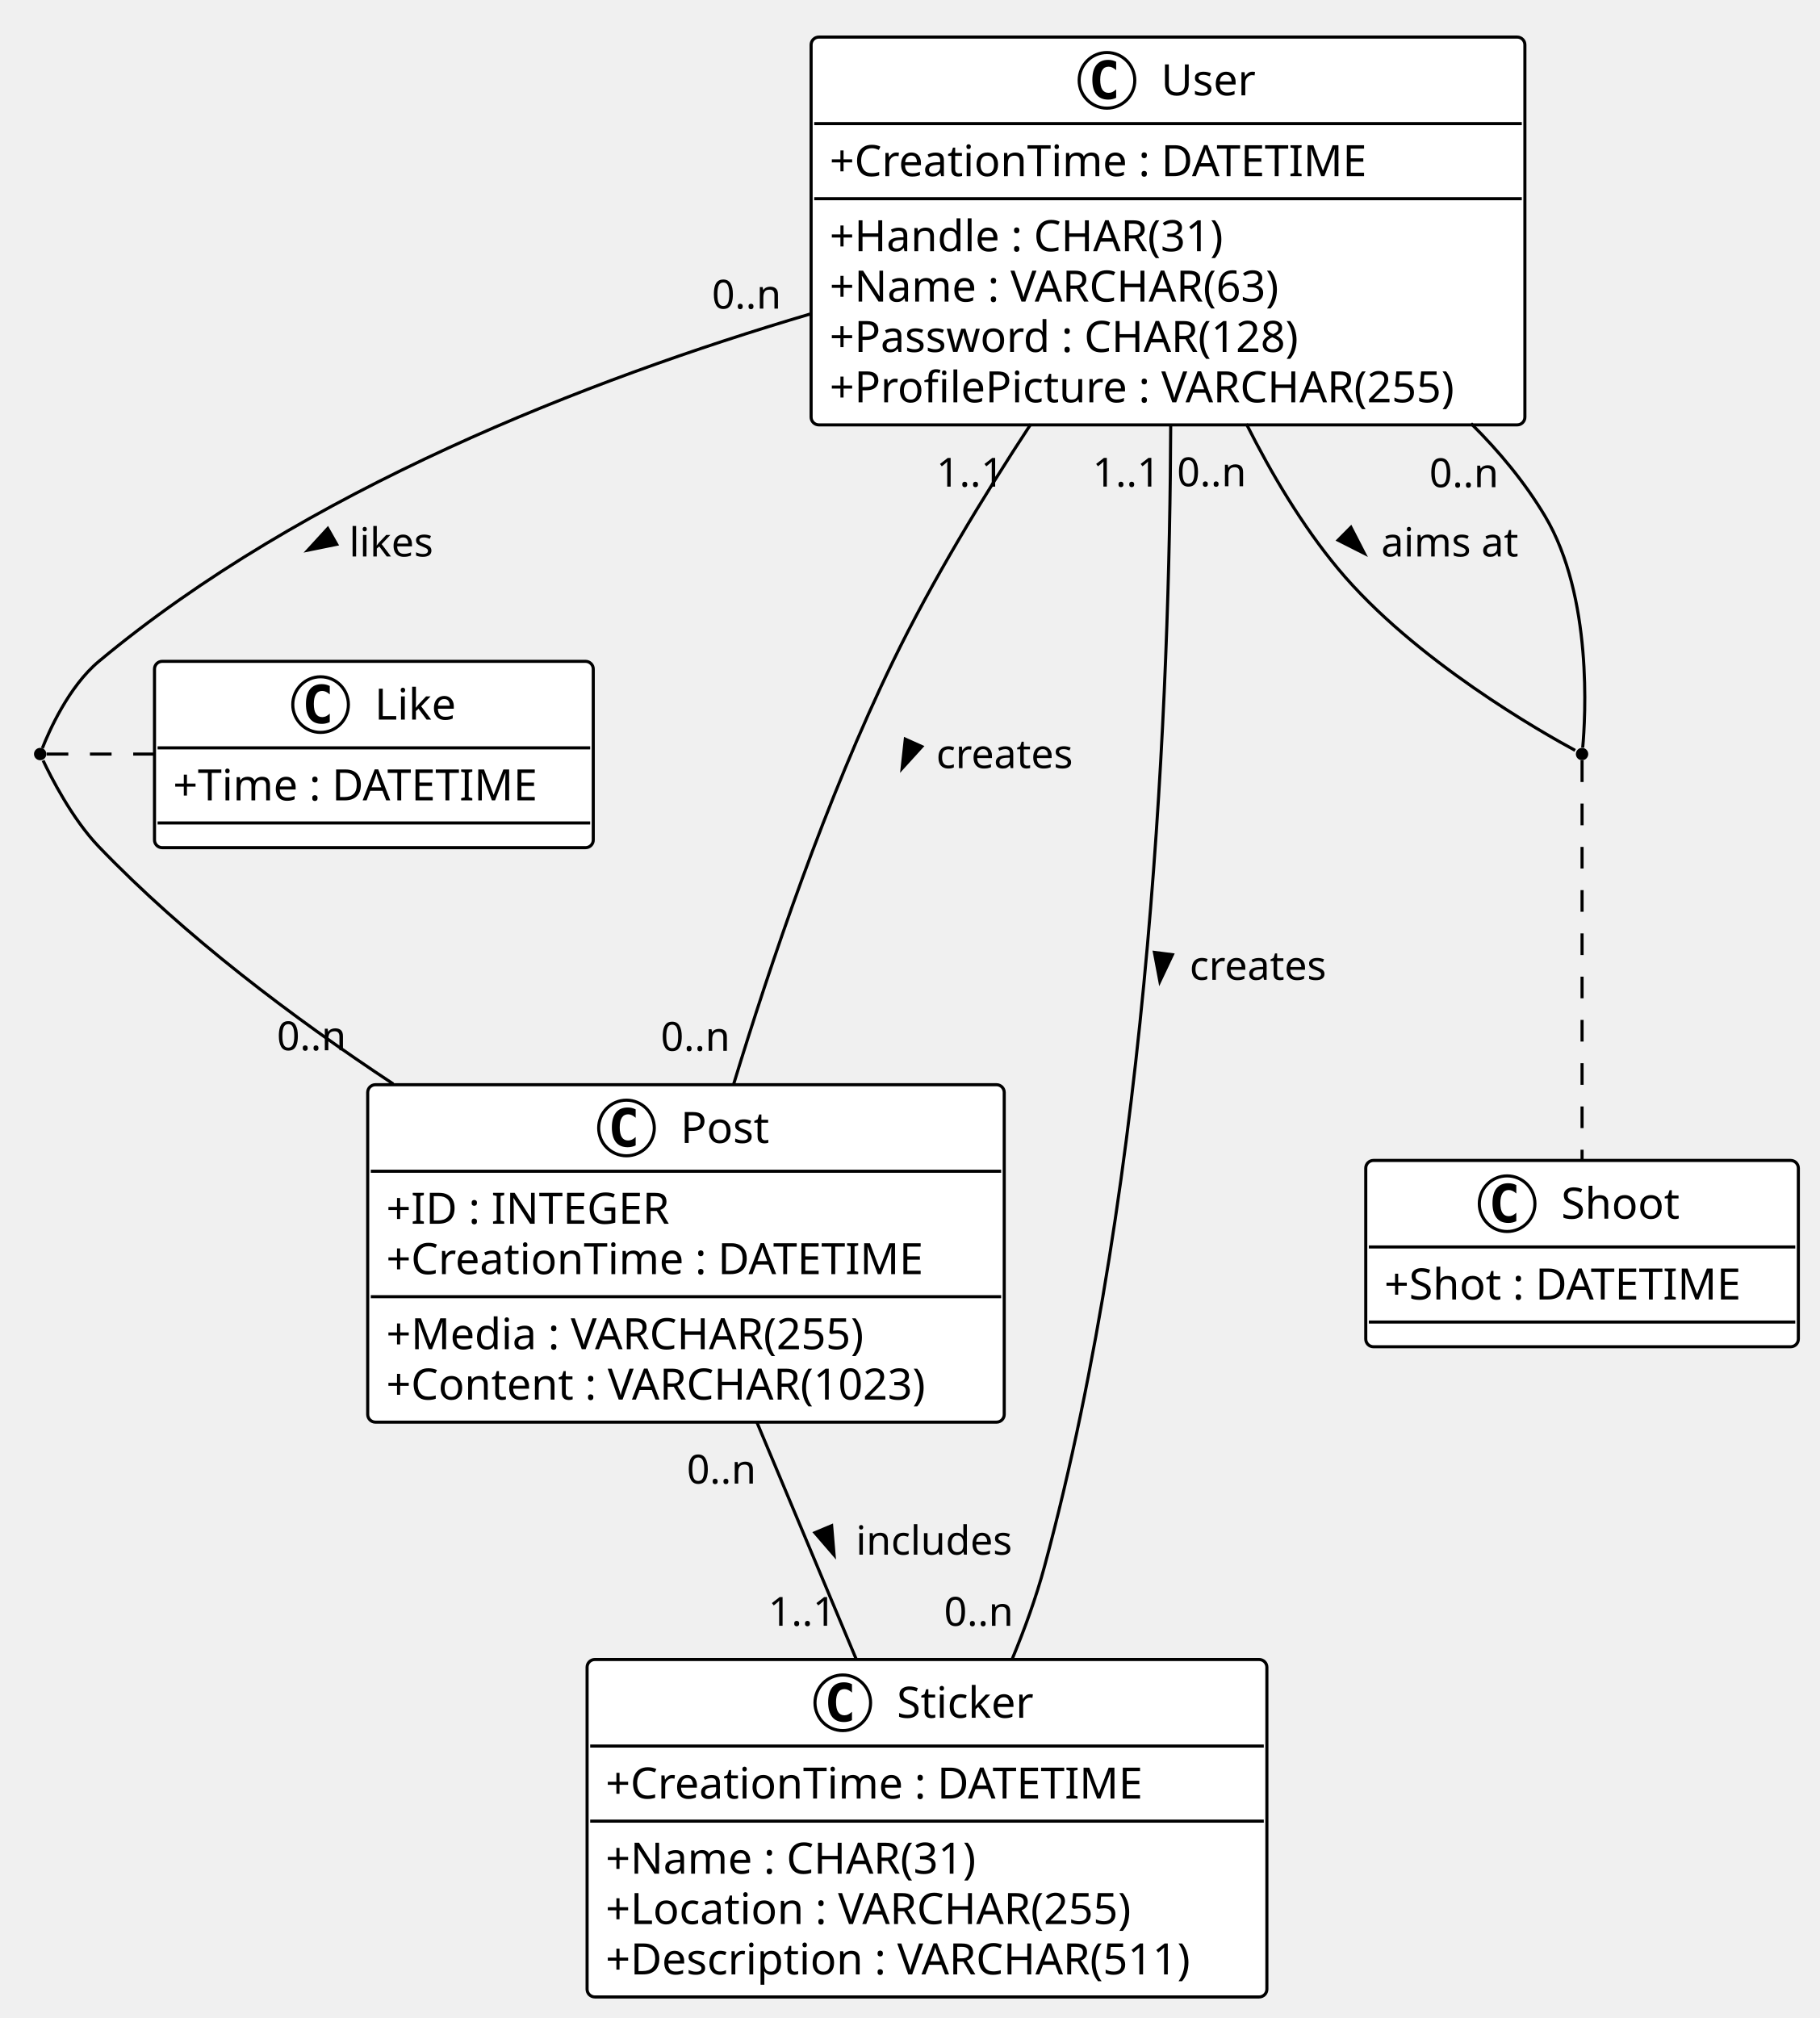
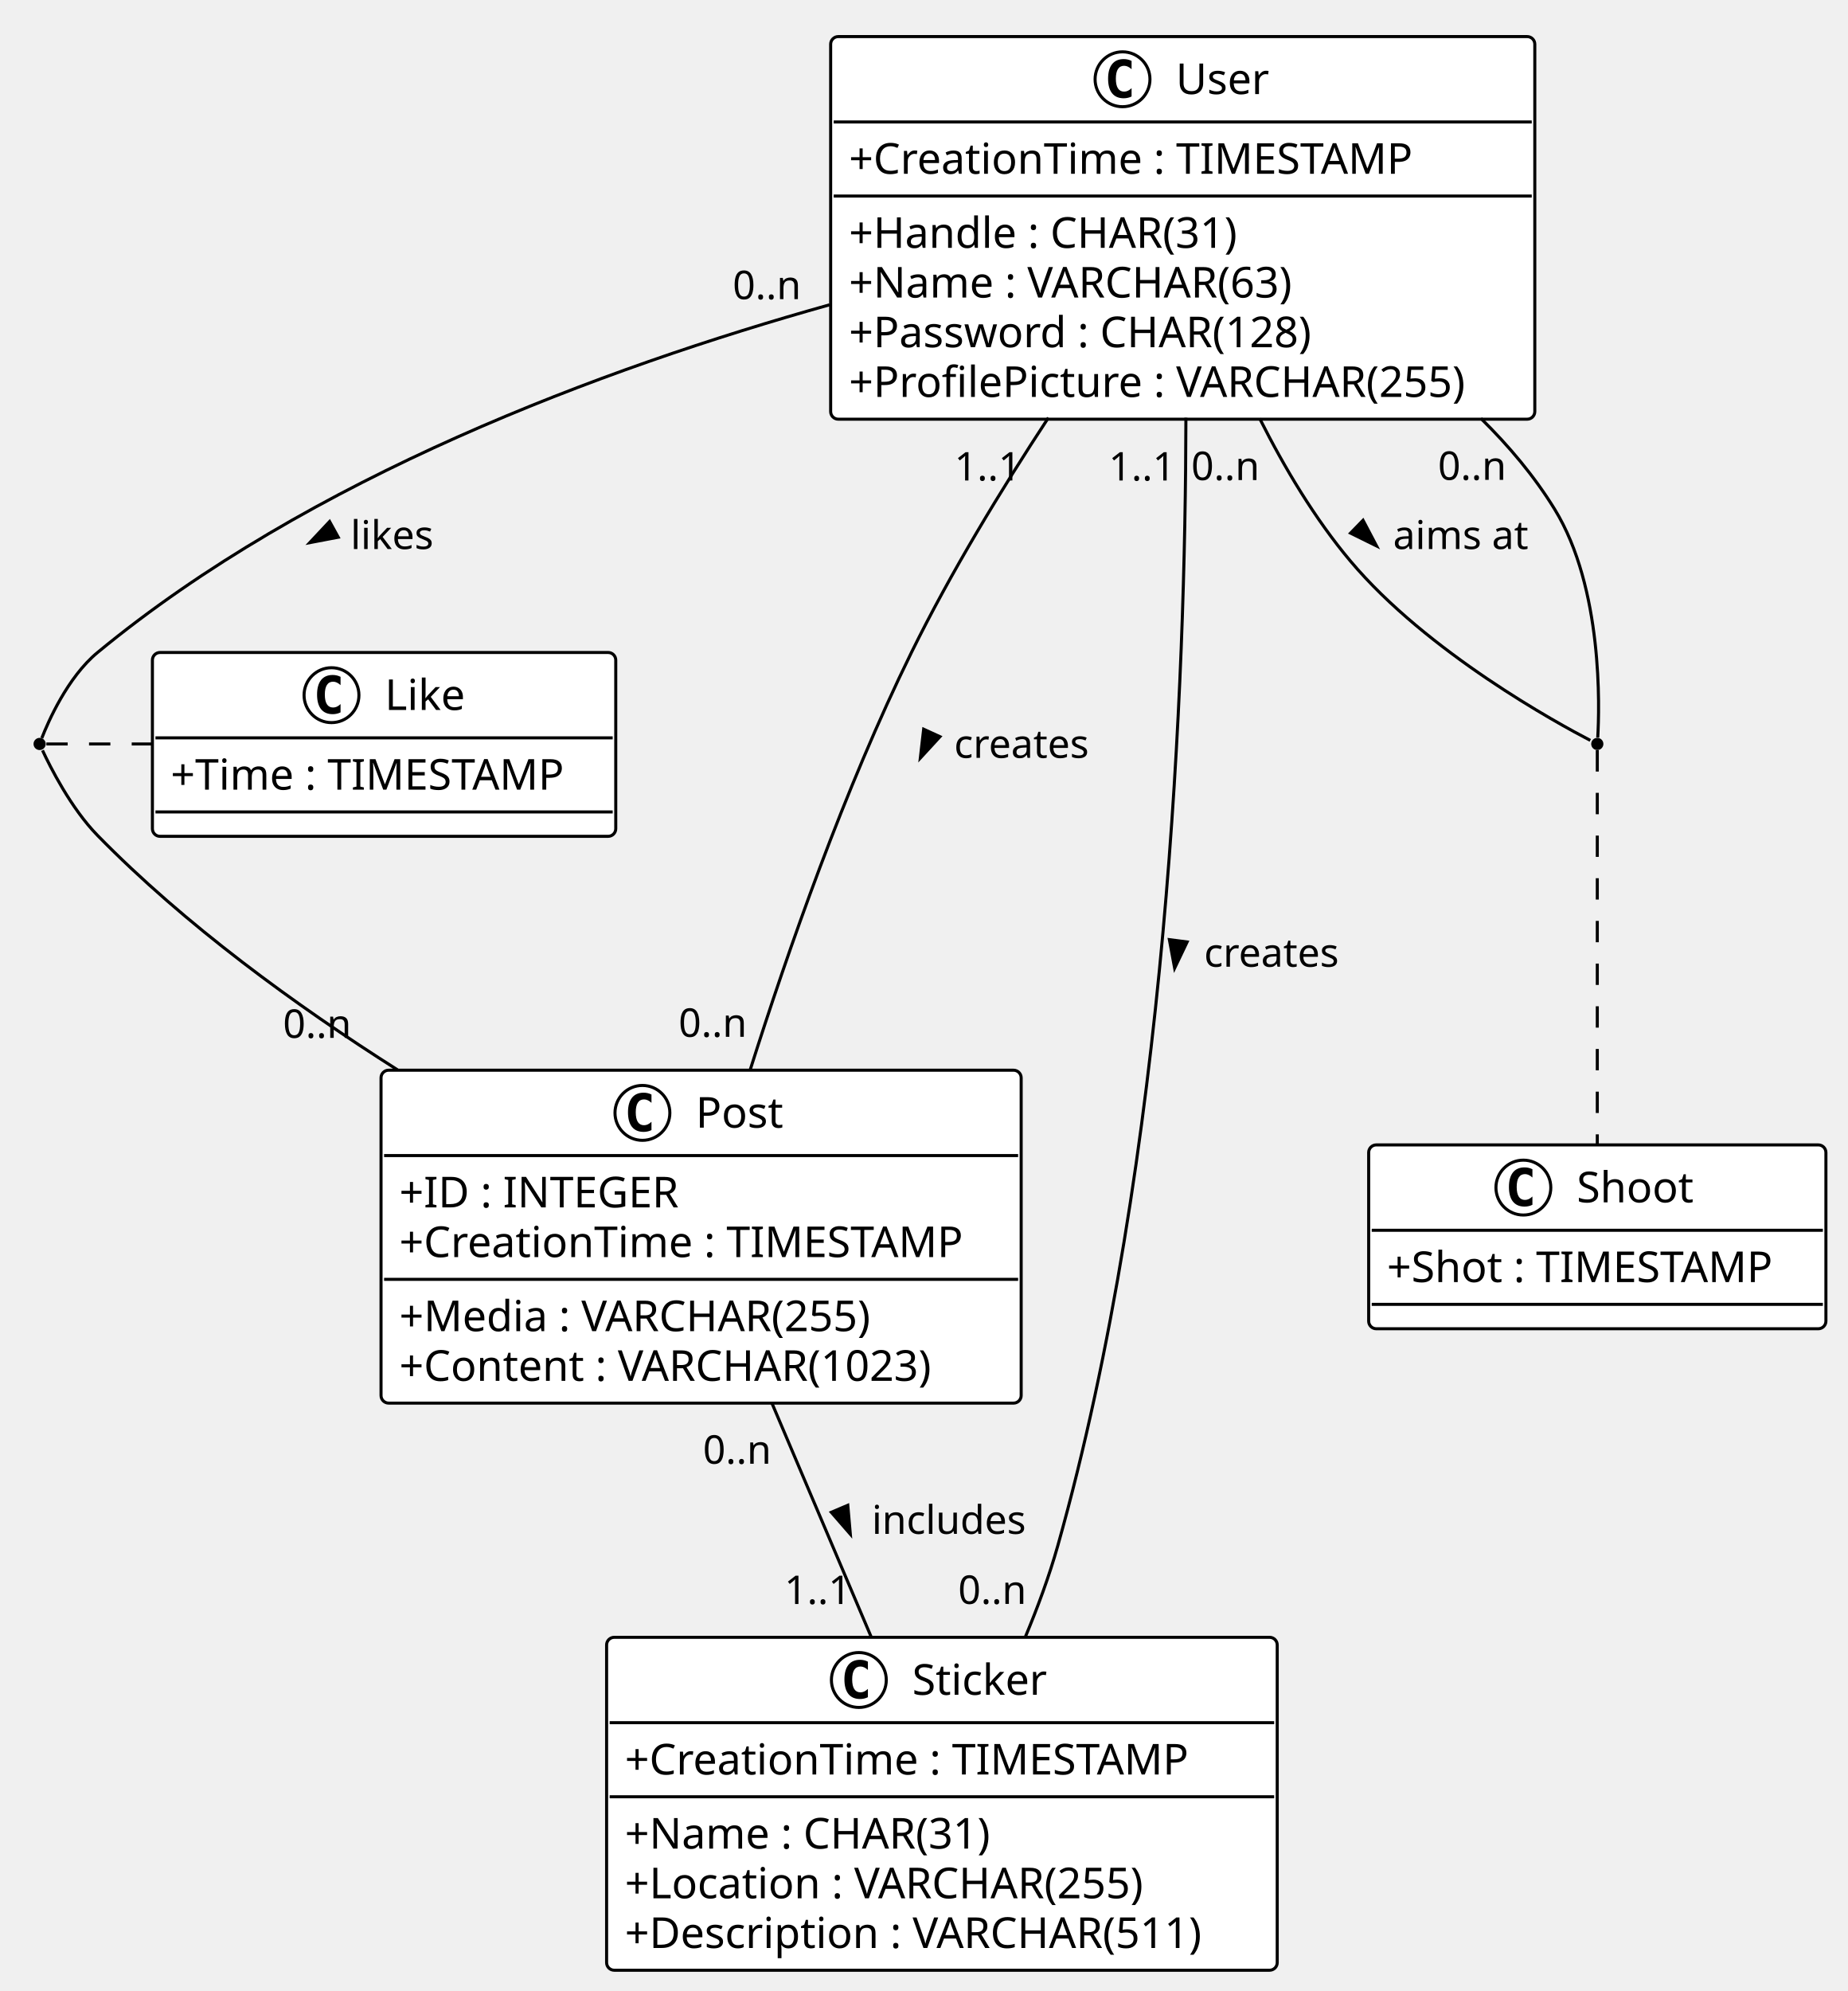
- <svg xmlns="http://www.w3.org/2000/svg" contentStyleType="text/css" height="653px" preserveAspectRatio="none" style="width:589px;height:653px;background:#FFFFFF;" version="1.1" viewBox="0 0 589 653" width="589px" zoomAndPan="magnify">
+ <svg xmlns="http://www.w3.org/2000/svg" contentStyleType="text/css" height="653px" preserveAspectRatio="none" style="width:606px;height:653px;background:#FFFFFF;" version="1.1" viewBox="0 0 606 653" width="606px" zoomAndPan="magnify">
  <defs />
  <g>
    <g id="elem_User">
-       <rect codeLine="4" fill="#FFFFFF" height="125.484" id="User" rx="2.5" ry="2.5" style="stroke:#000000;stroke-width:1.0;" width="231" x="262.5" y="12" />
-       <ellipse cx="358.25" cy="26" fill="#FFFFFF" rx="9" ry="9" style="stroke:#000000;stroke-width:1.0;" />
-       <path d="M361.219,31.641 Q360.641,31.938 360,32.078 Q359.359,32.234 358.656,32.234 Q356.156,32.234 354.828,30.594 Q353.516,28.938 353.516,25.812 Q353.516,22.688 354.828,21.031 Q356.156,19.375 358.656,19.375 Q359.359,19.375 360,19.531 Q360.656,19.688 361.219,19.984 L361.219,22.703 Q360.594,22.125 360,21.859 Q359.406,21.578 358.781,21.578 Q357.438,21.578 356.75,22.656 Q356.062,23.719 356.062,25.812 Q356.062,27.906 356.75,28.984 Q357.438,30.047 358.781,30.047 Q359.406,30.047 360,29.781 Q360.594,29.5 361.219,28.922 L361.219,31.641 Z " fill="#000000" />
-       <text fill="#000000" font-family="Verdana" font-size="14" lengthAdjust="spacing" textLength="32" x="375.75" y="30.847">User</text>
-       <line style="stroke:#000000;stroke-width:1.0;" x1="263.5" x2="492.5" y1="40" y2="40" />
-       <text fill="#000000" font-family="Verdana" font-size="14" lengthAdjust="spacing" textLength="188" x="268.5" y="56.995">+CreationTime : DATETIME</text>
-       <line style="stroke:#000000;stroke-width:1.0;" x1="263.5" x2="492.5" y1="64.297" y2="64.297" />
-       <text fill="#000000" font-family="Verdana" font-size="14" lengthAdjust="spacing" textLength="140" x="268.5" y="81.292">+Handle : CHAR(31)</text>
-       <text fill="#000000" font-family="Verdana" font-size="14" lengthAdjust="spacing" textLength="160" x="268.5" y="97.589">+Name : VARCHAR(63)</text>
-       <text fill="#000000" font-family="Verdana" font-size="14" lengthAdjust="spacing" textLength="168" x="268.5" y="113.886">+Password : CHAR(128)</text>
-       <text fill="#000000" font-family="Verdana" font-size="14" lengthAdjust="spacing" textLength="219" x="268.5" y="130.183">+ProfilePicture : VARCHAR(255)</text>
+       <rect codeLine="4" fill="#FFFFFF" height="125.484" id="User" rx="2.5" ry="2.5" style="stroke:#000000;stroke-width:1.0;" width="231" x="272.5" y="12" />
+       <ellipse cx="368.25" cy="26" fill="#FFFFFF" rx="9" ry="9" style="stroke:#000000;stroke-width:1.0;" />
+       <path d="M371.219,31.641 Q370.641,31.938 370,32.078 Q369.359,32.234 368.656,32.234 Q366.156,32.234 364.828,30.594 Q363.516,28.938 363.516,25.812 Q363.516,22.688 364.828,21.031 Q366.156,19.375 368.656,19.375 Q369.359,19.375 370,19.531 Q370.656,19.688 371.219,19.984 L371.219,22.703 Q370.594,22.125 370,21.859 Q369.406,21.578 368.781,21.578 Q367.438,21.578 366.75,22.656 Q366.062,23.719 366.062,25.812 Q366.062,27.906 366.75,28.984 Q367.438,30.047 368.781,30.047 Q369.406,30.047 370,29.781 Q370.594,29.5 371.219,28.922 L371.219,31.641 Z " fill="#000000" />
+       <text fill="#000000" font-family="Verdana" font-size="14" lengthAdjust="spacing" textLength="32" x="385.75" y="30.847">User</text>
+       <line style="stroke:#000000;stroke-width:1.0;" x1="273.5" x2="502.5" y1="40" y2="40" />
+       <text fill="#000000" font-family="Verdana" font-size="14" lengthAdjust="spacing" textLength="198" x="278.5" y="56.995">+CreationTime : TIMESTAMP</text>
+       <line style="stroke:#000000;stroke-width:1.0;" x1="273.5" x2="502.5" y1="64.297" y2="64.297" />
+       <text fill="#000000" font-family="Verdana" font-size="14" lengthAdjust="spacing" textLength="140" x="278.5" y="81.292">+Handle : CHAR(31)</text>
+       <text fill="#000000" font-family="Verdana" font-size="14" lengthAdjust="spacing" textLength="160" x="278.5" y="97.589">+Name : VARCHAR(63)</text>
+       <text fill="#000000" font-family="Verdana" font-size="14" lengthAdjust="spacing" textLength="168" x="278.5" y="113.886">+Password : CHAR(128)</text>
+       <text fill="#000000" font-family="Verdana" font-size="14" lengthAdjust="spacing" textLength="219" x="278.5" y="130.183">+ProfilePicture : VARCHAR(255)</text>
    </g>
    <g id="elem_Post">
-       <rect codeLine="12" fill="#FFFFFF" height="109.188" id="Post" rx="2.5" ry="2.5" style="stroke:#000000;stroke-width:1.0;" width="206" x="119" y="351" />
-       <ellipse cx="202.75" cy="365" fill="#FFFFFF" rx="9" ry="9" style="stroke:#000000;stroke-width:1.0;" />
-       <path d="M205.719,370.641 Q205.141,370.938 204.5,371.078 Q203.859,371.234 203.156,371.234 Q200.656,371.234 199.328,369.594 Q198.016,367.938 198.016,364.812 Q198.016,361.688 199.328,360.031 Q200.656,358.375 203.156,358.375 Q203.859,358.375 204.5,358.531 Q205.156,358.688 205.719,358.984 L205.719,361.703 Q205.094,361.125 204.5,360.859 Q203.906,360.578 203.281,360.578 Q201.938,360.578 201.25,361.656 Q200.562,362.719 200.562,364.812 Q200.562,366.906 201.25,367.984 Q201.938,369.047 203.281,369.047 Q203.906,369.047 204.5,368.781 Q205.094,368.5 205.719,367.922 L205.719,370.641 Z " fill="#000000" />
-       <text fill="#000000" font-family="Verdana" font-size="14" lengthAdjust="spacing" textLength="31" x="220.25" y="369.847">Post</text>
-       <line style="stroke:#000000;stroke-width:1.0;" x1="120" x2="324" y1="379" y2="379" />
-       <text fill="#000000" font-family="Verdana" font-size="14" lengthAdjust="spacing" textLength="100" x="125" y="395.995">+ID : INTEGER</text>
-       <text fill="#000000" font-family="Verdana" font-size="14" lengthAdjust="spacing" textLength="188" x="125" y="412.292">+CreationTime : DATETIME</text>
-       <line style="stroke:#000000;stroke-width:1.0;" x1="120" x2="324" y1="419.594" y2="419.594" />
-       <text fill="#000000" font-family="Verdana" font-size="14" lengthAdjust="spacing" textLength="170" x="125" y="436.589">+Media : VARCHAR(255)</text>
-       <text fill="#000000" font-family="Verdana" font-size="14" lengthAdjust="spacing" textLength="194" x="125" y="452.886">+Content : VARCHAR(1023)</text>
+       <rect codeLine="12" fill="#FFFFFF" height="109.188" id="Post" rx="2.5" ry="2.5" style="stroke:#000000;stroke-width:1.0;" width="210" x="125" y="351" />
+       <ellipse cx="210.75" cy="365" fill="#FFFFFF" rx="9" ry="9" style="stroke:#000000;stroke-width:1.0;" />
+       <path d="M213.719,370.641 Q213.141,370.938 212.5,371.078 Q211.859,371.234 211.156,371.234 Q208.656,371.234 207.328,369.594 Q206.016,367.938 206.016,364.812 Q206.016,361.688 207.328,360.031 Q208.656,358.375 211.156,358.375 Q211.859,358.375 212.5,358.531 Q213.156,358.688 213.719,358.984 L213.719,361.703 Q213.094,361.125 212.5,360.859 Q211.906,360.578 211.281,360.578 Q209.938,360.578 209.25,361.656 Q208.562,362.719 208.562,364.812 Q208.562,366.906 209.25,367.984 Q209.938,369.047 211.281,369.047 Q211.906,369.047 212.5,368.781 Q213.094,368.5 213.719,367.922 L213.719,370.641 Z " fill="#000000" />
+       <text fill="#000000" font-family="Verdana" font-size="14" lengthAdjust="spacing" textLength="31" x="228.25" y="369.847">Post</text>
+       <line style="stroke:#000000;stroke-width:1.0;" x1="126" x2="334" y1="379" y2="379" />
+       <text fill="#000000" font-family="Verdana" font-size="14" lengthAdjust="spacing" textLength="100" x="131" y="395.995">+ID : INTEGER</text>
+       <text fill="#000000" font-family="Verdana" font-size="14" lengthAdjust="spacing" textLength="198" x="131" y="412.292">+CreationTime : TIMESTAMP</text>
+       <line style="stroke:#000000;stroke-width:1.0;" x1="126" x2="334" y1="419.594" y2="419.594" />
+       <text fill="#000000" font-family="Verdana" font-size="14" lengthAdjust="spacing" textLength="170" x="131" y="436.589">+Media : VARCHAR(255)</text>
+       <text fill="#000000" font-family="Verdana" font-size="14" lengthAdjust="spacing" textLength="194" x="131" y="452.886">+Content : VARCHAR(1023)</text>
    </g>
    <g id="elem_Sticker">
-       <rect codeLine="23" fill="#FFFFFF" height="109.188" id="Sticker" rx="2.5" ry="2.5" style="stroke:#000000;stroke-width:1.0;" width="220" x="190" y="537" />
-       <ellipse cx="272.75" cy="551" fill="#FFFFFF" rx="9" ry="9" style="stroke:#000000;stroke-width:1.0;" />
-       <path d="M275.719,556.641 Q275.141,556.938 274.5,557.078 Q273.859,557.234 273.156,557.234 Q270.656,557.234 269.328,555.594 Q268.016,553.938 268.016,550.812 Q268.016,547.688 269.328,546.031 Q270.656,544.375 273.156,544.375 Q273.859,544.375 274.5,544.531 Q275.156,544.688 275.719,544.984 L275.719,547.703 Q275.094,547.125 274.5,546.859 Q273.906,546.578 273.281,546.578 Q271.938,546.578 271.25,547.656 Q270.562,548.719 270.562,550.812 Q270.562,552.906 271.25,553.984 Q271.938,555.047 273.281,555.047 Q273.906,555.047 274.5,554.781 Q275.094,554.5 275.719,553.922 L275.719,556.641 Z " fill="#000000" />
-       <text fill="#000000" font-family="Verdana" font-size="14" lengthAdjust="spacing" textLength="47" x="290.25" y="555.847">Sticker</text>
-       <line style="stroke:#000000;stroke-width:1.0;" x1="191" x2="409" y1="565" y2="565" />
-       <text fill="#000000" font-family="Verdana" font-size="14" lengthAdjust="spacing" textLength="188" x="196" y="581.995">+CreationTime : DATETIME</text>
-       <line style="stroke:#000000;stroke-width:1.0;" x1="191" x2="409" y1="589.297" y2="589.297" />
-       <text fill="#000000" font-family="Verdana" font-size="14" lengthAdjust="spacing" textLength="132" x="196" y="606.292">+Name : CHAR(31)</text>
-       <text fill="#000000" font-family="Verdana" font-size="14" lengthAdjust="spacing" textLength="187" x="196" y="622.589">+Location : VARCHAR(255)</text>
-       <text fill="#000000" font-family="Verdana" font-size="14" lengthAdjust="spacing" textLength="208" x="196" y="638.886">+Description : VARCHAR(511)</text>
+       <rect codeLine="23" fill="#FFFFFF" height="109.188" id="Sticker" rx="2.5" ry="2.5" style="stroke:#000000;stroke-width:1.0;" width="220" x="199" y="537" />
+       <ellipse cx="281.75" cy="551" fill="#FFFFFF" rx="9" ry="9" style="stroke:#000000;stroke-width:1.0;" />
+       <path d="M284.719,556.641 Q284.141,556.938 283.5,557.078 Q282.859,557.234 282.156,557.234 Q279.656,557.234 278.328,555.594 Q277.016,553.938 277.016,550.812 Q277.016,547.688 278.328,546.031 Q279.656,544.375 282.156,544.375 Q282.859,544.375 283.5,544.531 Q284.156,544.688 284.719,544.984 L284.719,547.703 Q284.094,547.125 283.5,546.859 Q282.906,546.578 282.281,546.578 Q280.938,546.578 280.25,547.656 Q279.562,548.719 279.562,550.812 Q279.562,552.906 280.25,553.984 Q280.938,555.047 282.281,555.047 Q282.906,555.047 283.5,554.781 Q284.094,554.5 284.719,553.922 L284.719,556.641 Z " fill="#000000" />
+       <text fill="#000000" font-family="Verdana" font-size="14" lengthAdjust="spacing" textLength="47" x="299.25" y="555.847">Sticker</text>
+       <line style="stroke:#000000;stroke-width:1.0;" x1="200" x2="418" y1="565" y2="565" />
+       <text fill="#000000" font-family="Verdana" font-size="14" lengthAdjust="spacing" textLength="198" x="205" y="581.995">+CreationTime : TIMESTAMP</text>
+       <line style="stroke:#000000;stroke-width:1.0;" x1="200" x2="418" y1="589.297" y2="589.297" />
+       <text fill="#000000" font-family="Verdana" font-size="14" lengthAdjust="spacing" textLength="132" x="205" y="606.292">+Name : CHAR(31)</text>
+       <text fill="#000000" font-family="Verdana" font-size="14" lengthAdjust="spacing" textLength="187" x="205" y="622.589">+Location : VARCHAR(255)</text>
+       <text fill="#000000" font-family="Verdana" font-size="14" lengthAdjust="spacing" textLength="208" x="205" y="638.886">+Description : VARCHAR(511)</text>
    </g>
    <g id="elem_Shoot">
-       <rect codeLine="41" fill="#FFFFFF" height="60.297" id="Shoot" rx="2.5" ry="2.5" style="stroke:#000000;stroke-width:1.0;" width="140" x="442" y="375.5" />
-       <ellipse cx="487.75" cy="389.5" fill="#FFFFFF" rx="9" ry="9" style="stroke:#000000;stroke-width:1.0;" />
-       <path d="M490.719,395.141 Q490.141,395.438 489.5,395.578 Q488.859,395.734 488.156,395.734 Q485.656,395.734 484.328,394.094 Q483.016,392.438 483.016,389.312 Q483.016,386.188 484.328,384.531 Q485.656,382.875 488.156,382.875 Q488.859,382.875 489.5,383.031 Q490.156,383.188 490.719,383.484 L490.719,386.203 Q490.094,385.625 489.5,385.359 Q488.906,385.078 488.281,385.078 Q486.938,385.078 486.25,386.156 Q485.562,387.219 485.562,389.312 Q485.562,391.406 486.25,392.484 Q486.938,393.547 488.281,393.547 Q488.906,393.547 489.5,393.281 Q490.094,393 490.719,392.422 L490.719,395.141 Z " fill="#000000" />
-       <text fill="#000000" font-family="Verdana" font-size="14" lengthAdjust="spacing" textLength="41" x="505.25" y="394.347">Shoot</text>
-       <line style="stroke:#000000;stroke-width:1.0;" x1="443" x2="581" y1="403.5" y2="403.5" />
-       <text fill="#000000" font-family="Verdana" font-size="14" lengthAdjust="spacing" textLength="128" x="448" y="420.495">+Shot : DATETIME</text>
-       <line style="stroke:#000000;stroke-width:1.0;" x1="443" x2="581" y1="427.797" y2="427.797" />
+       <rect codeLine="41" fill="#FFFFFF" height="60.297" id="Shoot" rx="2.5" ry="2.5" style="stroke:#000000;stroke-width:1.0;" width="150" x="449" y="375.5" />
+       <ellipse cx="499.75" cy="389.5" fill="#FFFFFF" rx="9" ry="9" style="stroke:#000000;stroke-width:1.0;" />
+       <path d="M502.719,395.141 Q502.141,395.438 501.5,395.578 Q500.859,395.734 500.156,395.734 Q497.656,395.734 496.328,394.094 Q495.016,392.438 495.016,389.312 Q495.016,386.188 496.328,384.531 Q497.656,382.875 500.156,382.875 Q500.859,382.875 501.5,383.031 Q502.156,383.188 502.719,383.484 L502.719,386.203 Q502.094,385.625 501.5,385.359 Q500.906,385.078 500.281,385.078 Q498.938,385.078 498.25,386.156 Q497.562,387.219 497.562,389.312 Q497.562,391.406 498.25,392.484 Q498.938,393.547 500.281,393.547 Q500.906,393.547 501.5,393.281 Q502.094,393 502.719,392.422 L502.719,395.141 Z " fill="#000000" />
+       <text fill="#000000" font-family="Verdana" font-size="14" lengthAdjust="spacing" textLength="41" x="517.25" y="394.347">Shoot</text>
+       <line style="stroke:#000000;stroke-width:1.0;" x1="450" x2="598" y1="403.5" y2="403.5" />
+       <text fill="#000000" font-family="Verdana" font-size="14" lengthAdjust="spacing" textLength="138" x="455" y="420.495">+Shot : TIMESTAMP</text>
+       <line style="stroke:#000000;stroke-width:1.0;" x1="450" x2="598" y1="427.797" y2="427.797" />
    </g>
-     <ellipse cx="512" cy="244" fill="#000000" rx="2" ry="2" style="stroke:none;stroke-width:1.0;" />
+     <ellipse cx="524" cy="244" fill="#000000" rx="2" ry="2" style="stroke:none;stroke-width:1.0;" />
    <g id="elem_Like">
-       <rect codeLine="49" fill="#FFFFFF" height="60.297" id="Like" rx="2.5" ry="2.5" style="stroke:#000000;stroke-width:1.0;" width="142" x="50" y="214" />
-       <ellipse cx="103.75" cy="228" fill="#FFFFFF" rx="9" ry="9" style="stroke:#000000;stroke-width:1.0;" />
-       <path d="M106.719,233.641 Q106.141,233.938 105.5,234.078 Q104.859,234.234 104.156,234.234 Q101.656,234.234 100.328,232.594 Q99.016,230.938 99.016,227.812 Q99.016,224.688 100.328,223.031 Q101.656,221.375 104.156,221.375 Q104.859,221.375 105.5,221.531 Q106.156,221.688 106.719,221.984 L106.719,224.703 Q106.094,224.125 105.5,223.859 Q104.906,223.578 104.281,223.578 Q102.938,223.578 102.25,224.656 Q101.562,225.719 101.562,227.812 Q101.562,229.906 102.25,230.984 Q102.938,232.047 104.281,232.047 Q104.906,232.047 105.5,231.781 Q106.094,231.5 106.719,230.922 L106.719,233.641 Z " fill="#000000" />
-       <text fill="#000000" font-family="Verdana" font-size="14" lengthAdjust="spacing" textLength="27" x="121.25" y="232.847">Like</text>
-       <line style="stroke:#000000;stroke-width:1.0;" x1="51" x2="191" y1="242" y2="242" />
-       <text fill="#000000" font-family="Verdana" font-size="14" lengthAdjust="spacing" textLength="130" x="56" y="258.995">+Time : DATETIME</text>
-       <line style="stroke:#000000;stroke-width:1.0;" x1="51" x2="191" y1="266.297" y2="266.297" />
+       <rect codeLine="49" fill="#FFFFFF" height="60.297" id="Like" rx="2.5" ry="2.5" style="stroke:#000000;stroke-width:1.0;" width="152" x="50" y="214" />
+       <ellipse cx="108.75" cy="228" fill="#FFFFFF" rx="9" ry="9" style="stroke:#000000;stroke-width:1.0;" />
+       <path d="M111.719,233.641 Q111.141,233.938 110.5,234.078 Q109.859,234.234 109.156,234.234 Q106.656,234.234 105.328,232.594 Q104.016,230.938 104.016,227.812 Q104.016,224.688 105.328,223.031 Q106.656,221.375 109.156,221.375 Q109.859,221.375 110.5,221.531 Q111.156,221.688 111.719,221.984 L111.719,224.703 Q111.094,224.125 110.5,223.859 Q109.906,223.578 109.281,223.578 Q107.938,223.578 107.25,224.656 Q106.562,225.719 106.562,227.812 Q106.562,229.906 107.25,230.984 Q107.938,232.047 109.281,232.047 Q109.906,232.047 110.5,231.781 Q111.094,231.5 111.719,230.922 L111.719,233.641 Z " fill="#000000" />
+       <text fill="#000000" font-family="Verdana" font-size="14" lengthAdjust="spacing" textLength="27" x="126.25" y="232.847">Like</text>
+       <line style="stroke:#000000;stroke-width:1.0;" x1="51" x2="201" y1="242" y2="242" />
+       <text fill="#000000" font-family="Verdana" font-size="14" lengthAdjust="spacing" textLength="140" x="56" y="258.995">+Time : TIMESTAMP</text>
+       <line style="stroke:#000000;stroke-width:1.0;" x1="51" x2="201" y1="266.297" y2="266.297" />
    </g>
    <ellipse cx="13" cy="244" fill="#000000" rx="2" ry="2" style="stroke:none;stroke-width:1.0;" />
-     <g id="link_User_apoint7">
-       <path d="M403.366,137.185 C411.497,153.349 421.443,170.093 433,184 C457.656,213.671 499.649,237.355 509.761,242.813 " fill="none" id="User-apoint7" style="stroke:#000000;stroke-width:1.0;" />
-       <polygon fill="#000000" points="441.548,179.089,437.2,170.631,433.059,174.802,441.548,179.089" style="stroke:#000000;stroke-width:1.0;" />
-       <text fill="#000000" font-family="Verdana" font-size="13" lengthAdjust="spacing" textLength="48" x="447" y="180.067">aims at</text>
-       <text fill="#000000" font-family="Verdana" font-size="13" lengthAdjust="spacing" textLength="24" x="380.912" y="157.347">0..n</text>
+     <g id="link_User_apoint27">
+       <path d="M413.255,137.278 C421.386,153.442 431.36,170.162 443,184 C468.235,213.999 511.324,237.437 521.702,242.828 " fill="none" id="User-apoint27" style="stroke:#000000;stroke-width:1.0;" />
+       <polygon fill="#000000" points="451.583,179.054,447.151,170.639,443.051,174.851,451.583,179.054" style="stroke:#000000;stroke-width:1.0;" />
+       <text fill="#000000" font-family="Verdana" font-size="13" lengthAdjust="spacing" textLength="48" x="457" y="180.067">aims at</text>
+       <text fill="#000000" font-family="Verdana" font-size="13" lengthAdjust="spacing" textLength="24" x="390.788" y="157.451">0..n</text>
    </g>
-     <g id="link_apoint7_User">
-       <path d="M512.213,241.911 C513.072,232.458 515.538,193.019 500,167 C493.527,156.16 485.255,146.158 476.076,137.057 " fill="none" id="apoint7-User" style="stroke:#000000;stroke-width:1.0;" />
-       <text fill="#000000" font-family="Verdana" font-size="13" lengthAdjust="spacing" textLength="24" x="462.567" y="157.64">0..n</text>
+     <g id="link_apoint27_User">
+       <path d="M524.145,241.907 C524.702,232.436 525.933,192.932 510,167 C503.39,156.243 495.033,146.293 485.805,137.221 " fill="none" id="apoint27-User" style="stroke:#000000;stroke-width:1.0;" />
+       <text fill="#000000" font-family="Verdana" font-size="13" lengthAdjust="spacing" textLength="24" x="471.726" y="157.387">0..n</text>
    </g>
-     <g id="link_apoint7_Shoot">
-       <path d="M512,246.042 C512,259.187 512,332.68 512,375.159 " fill="none" id="apoint7-Shoot" style="stroke:#000000;stroke-width:1.0;stroke-dasharray:7.0,7.0;" />
+     <g id="link_apoint27_Shoot">
+       <path d="M524,246.042 C524,259.187 524,332.68 524,375.159 " fill="none" id="apoint27-Shoot" style="stroke:#000000;stroke-width:1.0;stroke-dasharray:7.0,7.0;" />
    </g>
    <g id="link_User_Post">
-       <path codeLine="35" d="M333.572,137.289 C318.206,160.683 301.679,187.901 289,214 C267.375,258.513 249.306,311.848 237.403,350.914 " fill="none" id="User-Post" style="stroke:#000000;stroke-width:1.0;" />
-       <polygon fill="#000000" points="291.947,248.626,298.34,241.584,292.981,239.171,291.947,248.626" style="stroke:#000000;stroke-width:1.0;" />
-       <text fill="#000000" font-family="Verdana" font-size="13" lengthAdjust="spacing" textLength="48" x="303" y="248.567">creates</text>
-       <text fill="#000000" font-family="Verdana" font-size="13" lengthAdjust="spacing" textLength="24" x="303.048" y="157.463">1..1</text>
-       <text fill="#000000" font-family="Verdana" font-size="13" lengthAdjust="spacing" textLength="24" x="213.839" y="340.023">0..n</text>
+       <path codeLine="35" d="M343.933,137.007 C328.517,160.485 311.863,187.832 299,214 C277.097,258.559 258.453,311.89 246.087,350.942 " fill="none" id="User-Post" style="stroke:#000000;stroke-width:1.0;" />
+       <polygon fill="#000000" points="301.92,248.613,308.355,241.61,303.01,239.165,301.92,248.613" style="stroke:#000000;stroke-width:1.0;" />
+       <text fill="#000000" font-family="Verdana" font-size="13" lengthAdjust="spacing" textLength="48" x="313" y="248.567">creates</text>
+       <text fill="#000000" font-family="Verdana" font-size="13" lengthAdjust="spacing" textLength="24" x="313.1" y="157.585">1..1</text>
+       <text fill="#000000" font-family="Verdana" font-size="13" lengthAdjust="spacing" textLength="24" x="222.611" y="340.054">0..n</text>
    </g>
    <g id="link_User_Sticker">
-       <path codeLine="36" d="M378.88,137.28 C378.575,222.508 372.67,378.892 338,507 C335.311,516.937 331.591,527.187 327.524,536.972 " fill="none" id="User-Sticker" style="stroke:#000000;stroke-width:1.0;" />
-       <polygon fill="#000000" points="375.363,317.526,379.43,308.929,373.601,308.18,375.363,317.526" style="stroke:#000000;stroke-width:1.0;" />
-       <text fill="#000000" font-family="Verdana" font-size="13" lengthAdjust="spacing" textLength="48" x="385" y="317.067">creates</text>
-       <text fill="#000000" font-family="Verdana" font-size="13" lengthAdjust="spacing" textLength="24" x="353.594" y="157.452">1..1</text>
-       <text fill="#000000" font-family="Verdana" font-size="13" lengthAdjust="spacing" textLength="24" x="305.514" y="526.088">0..n</text>
+       <path codeLine="36" d="M389.044,137.017 C388.908,222.278 383.071,379.054 347,507 C344.207,516.908 340.435,527.144 336.349,536.923 " fill="none" id="User-Sticker" style="stroke:#000000;stroke-width:1.0;" />
+       <polygon fill="#000000" points="385.347,317.524,389.442,308.94,383.615,308.172,385.347,317.524" style="stroke:#000000;stroke-width:1.0;" />
+       <text fill="#000000" font-family="Verdana" font-size="13" lengthAdjust="spacing" textLength="48" x="395" y="317.067">creates</text>
+       <text fill="#000000" font-family="Verdana" font-size="13" lengthAdjust="spacing" textLength="24" x="363.709" y="157.596">1..1</text>
+       <text fill="#000000" font-family="Verdana" font-size="13" lengthAdjust="spacing" textLength="24" x="314.315" y="526.033">0..n</text>
    </g>
    <g id="link_Post_Sticker">
-       <path codeLine="37" d="M244.875,460.049 C255.035,484.275 266.966,512.726 277.125,536.952 " fill="none" id="Post-Sticker" style="stroke:#000000;stroke-width:1.0;" />
-       <polygon fill="#000000" points="269.934,503.177,269.146,493.7,263.725,495.973,269.934,503.177" style="stroke:#000000;stroke-width:1.0;" />
-       <text fill="#000000" font-family="Verdana" font-size="13" lengthAdjust="spacing" textLength="52" x="277" y="503.067">includes</text>
-       <text fill="#000000" font-family="Verdana" font-size="13" lengthAdjust="spacing" textLength="24" x="222.269" y="480.063">0..n</text>
-       <text fill="#000000" font-family="Verdana" font-size="13" lengthAdjust="spacing" textLength="24" x="248.656" y="526.065">1..1</text>
+       <path codeLine="37" d="M253.169,460.049 C263.458,484.275 275.542,512.726 285.832,536.952 " fill="none" id="Post-Sticker" style="stroke:#000000;stroke-width:1.0;" />
+       <polygon fill="#000000" points="278.955,503.168,278.124,493.694,272.714,495.992,278.955,503.168" style="stroke:#000000;stroke-width:1.0;" />
+       <text fill="#000000" font-family="Verdana" font-size="13" lengthAdjust="spacing" textLength="52" x="286" y="503.067">includes</text>
+       <text fill="#000000" font-family="Verdana" font-size="13" lengthAdjust="spacing" textLength="24" x="230.6" y="480.063">0..n</text>
+       <text fill="#000000" font-family="Verdana" font-size="13" lengthAdjust="spacing" textLength="24" x="257.326" y="526.065">1..1</text>
    </g>
-     <g id="link_User_apoint17">
-       <path d="M262.178,101.613 C190.006,122.955 98.549,158.543 32,214 C22.149,222.209 15.763,236.883 13.714,242.097 " fill="none" id="User-apoint17" style="stroke:#000000;stroke-width:1.0;" />
-       <polygon fill="#000000" points="99.647,178.027,108.968,176.134,106.075,171.017,99.647,178.027" style="stroke:#000000;stroke-width:1.0;" />
-       <text fill="#000000" font-family="Verdana" font-size="13" lengthAdjust="spacing" textLength="28" x="113" y="180.067">likes</text>
-       <text fill="#000000" font-family="Verdana" font-size="13" lengthAdjust="spacing" textLength="24" x="230.388" y="99.865">0..n</text>
+     <g id="link_User_apoint37">
+       <path d="M272.156,99.962 C197.403,120.897 101.508,156.651 32,214 C22.109,222.161 15.748,236.865 13.71,242.092 " fill="none" id="User-apoint37" style="stroke:#000000;stroke-width:1.0;" />
+       <polygon fill="#000000" points="101.619,177.976,110.961,176.192,108.128,171.042,101.619,177.976" style="stroke:#000000;stroke-width:1.0;" />
+       <text fill="#000000" font-family="Verdana" font-size="13" lengthAdjust="spacing" textLength="28" x="115" y="180.067">likes</text>
+       <text fill="#000000" font-family="Verdana" font-size="13" lengthAdjust="spacing" textLength="24" x="240.365" y="98.113">0..n</text>
    </g>
-     <g id="link_apoint17_Post">
-       <path d="M13.955,246.088 C16.396,251.264 23.29,264.927 32,274 C59.781,302.94 94.85,329.335 127.274,350.759 " fill="none" id="apoint17-Post" style="stroke:#000000;stroke-width:1.0;" />
-       <text fill="#000000" font-family="Verdana" font-size="13" lengthAdjust="spacing" textLength="24" x="89.6" y="339.848">0..n</text>
+     <g id="link_apoint37_Post">
+       <path d="M13.945,246.098 C16.361,251.298 23.204,265.011 32,274 C60.645,303.272 96.839,329.613 130.424,350.895 " fill="none" id="apoint37-Post" style="stroke:#000000;stroke-width:1.0;" />
+       <text fill="#000000" font-family="Verdana" font-size="13" lengthAdjust="spacing" textLength="24" x="92.826" y="340.389">0..n</text>
    </g>
-     <g id="link_apoint17_Like">
-       <path d="M15.109,244 C26.691,244 38.273,244 49.855,244 " fill="none" id="apoint17-Like" style="stroke:#000000;stroke-width:1.0;stroke-dasharray:7.0,7.0;" />
+     <g id="link_apoint37_Like">
+       <path d="M15.207,244 C26.748,244 38.289,244 49.83,244 " fill="none" id="apoint37-Like" style="stroke:#000000;stroke-width:1.0;stroke-dasharray:7.0,7.0;" />
    </g>
  </g>
</svg>
